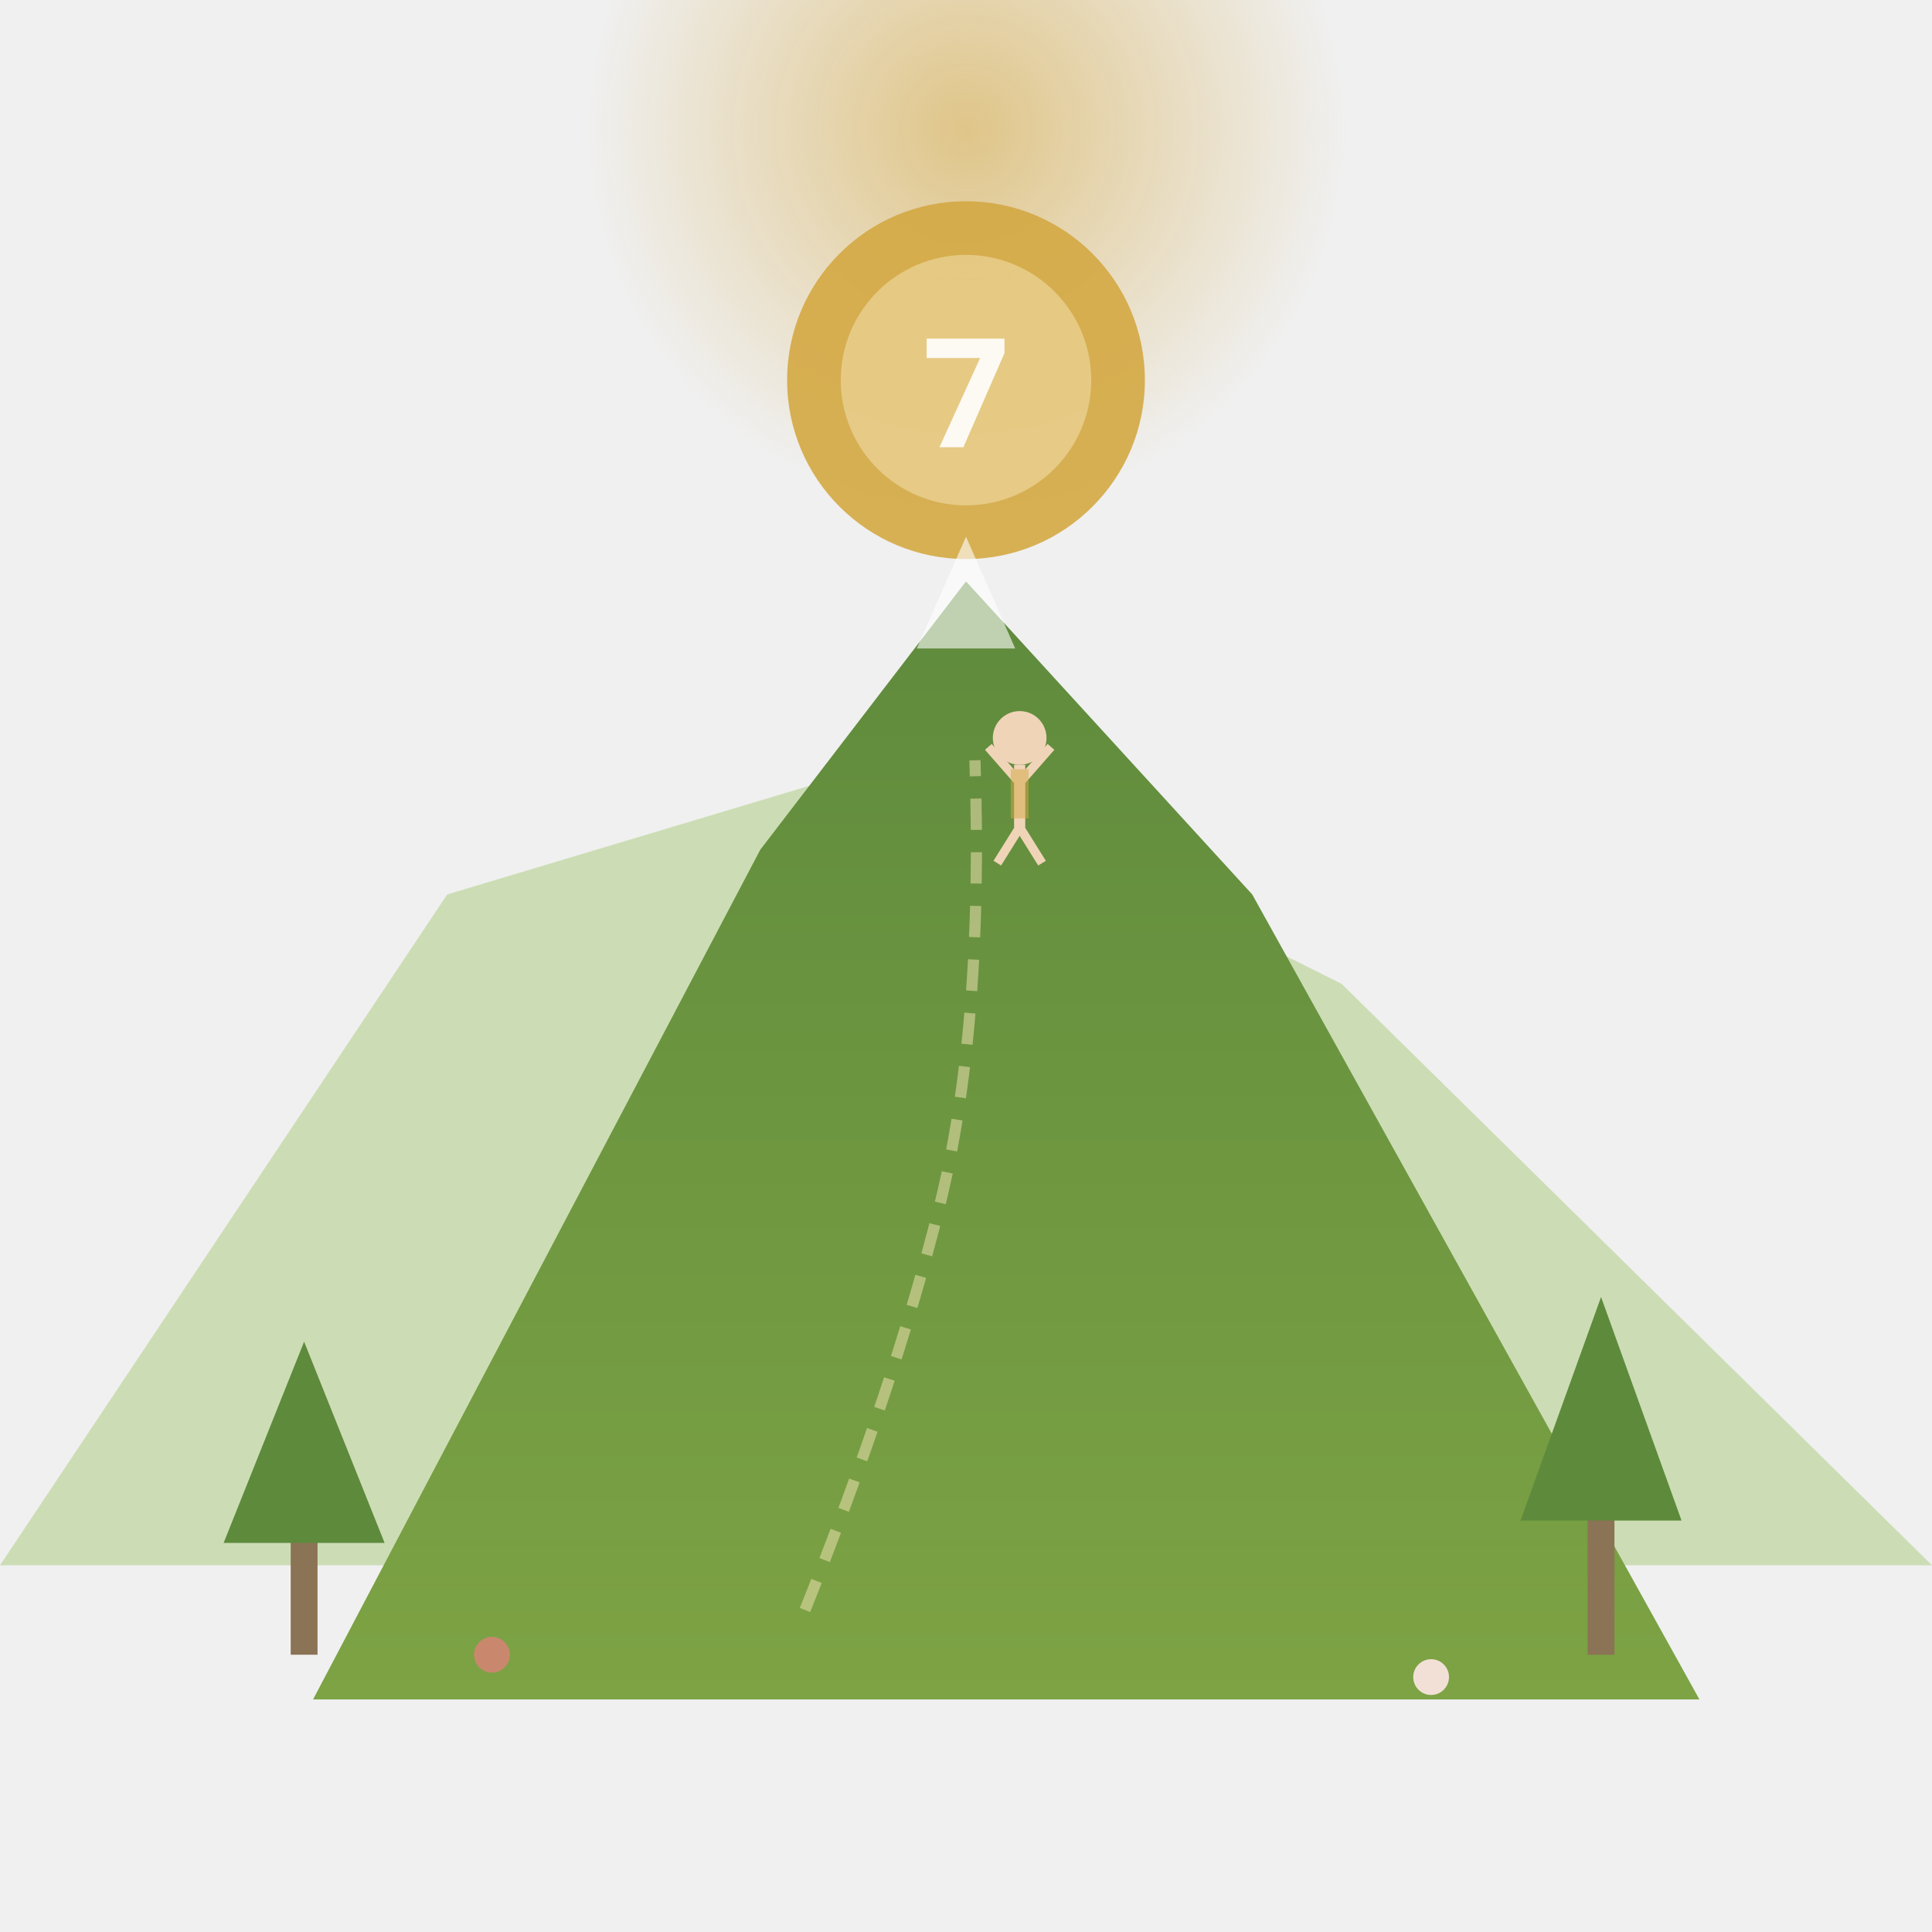
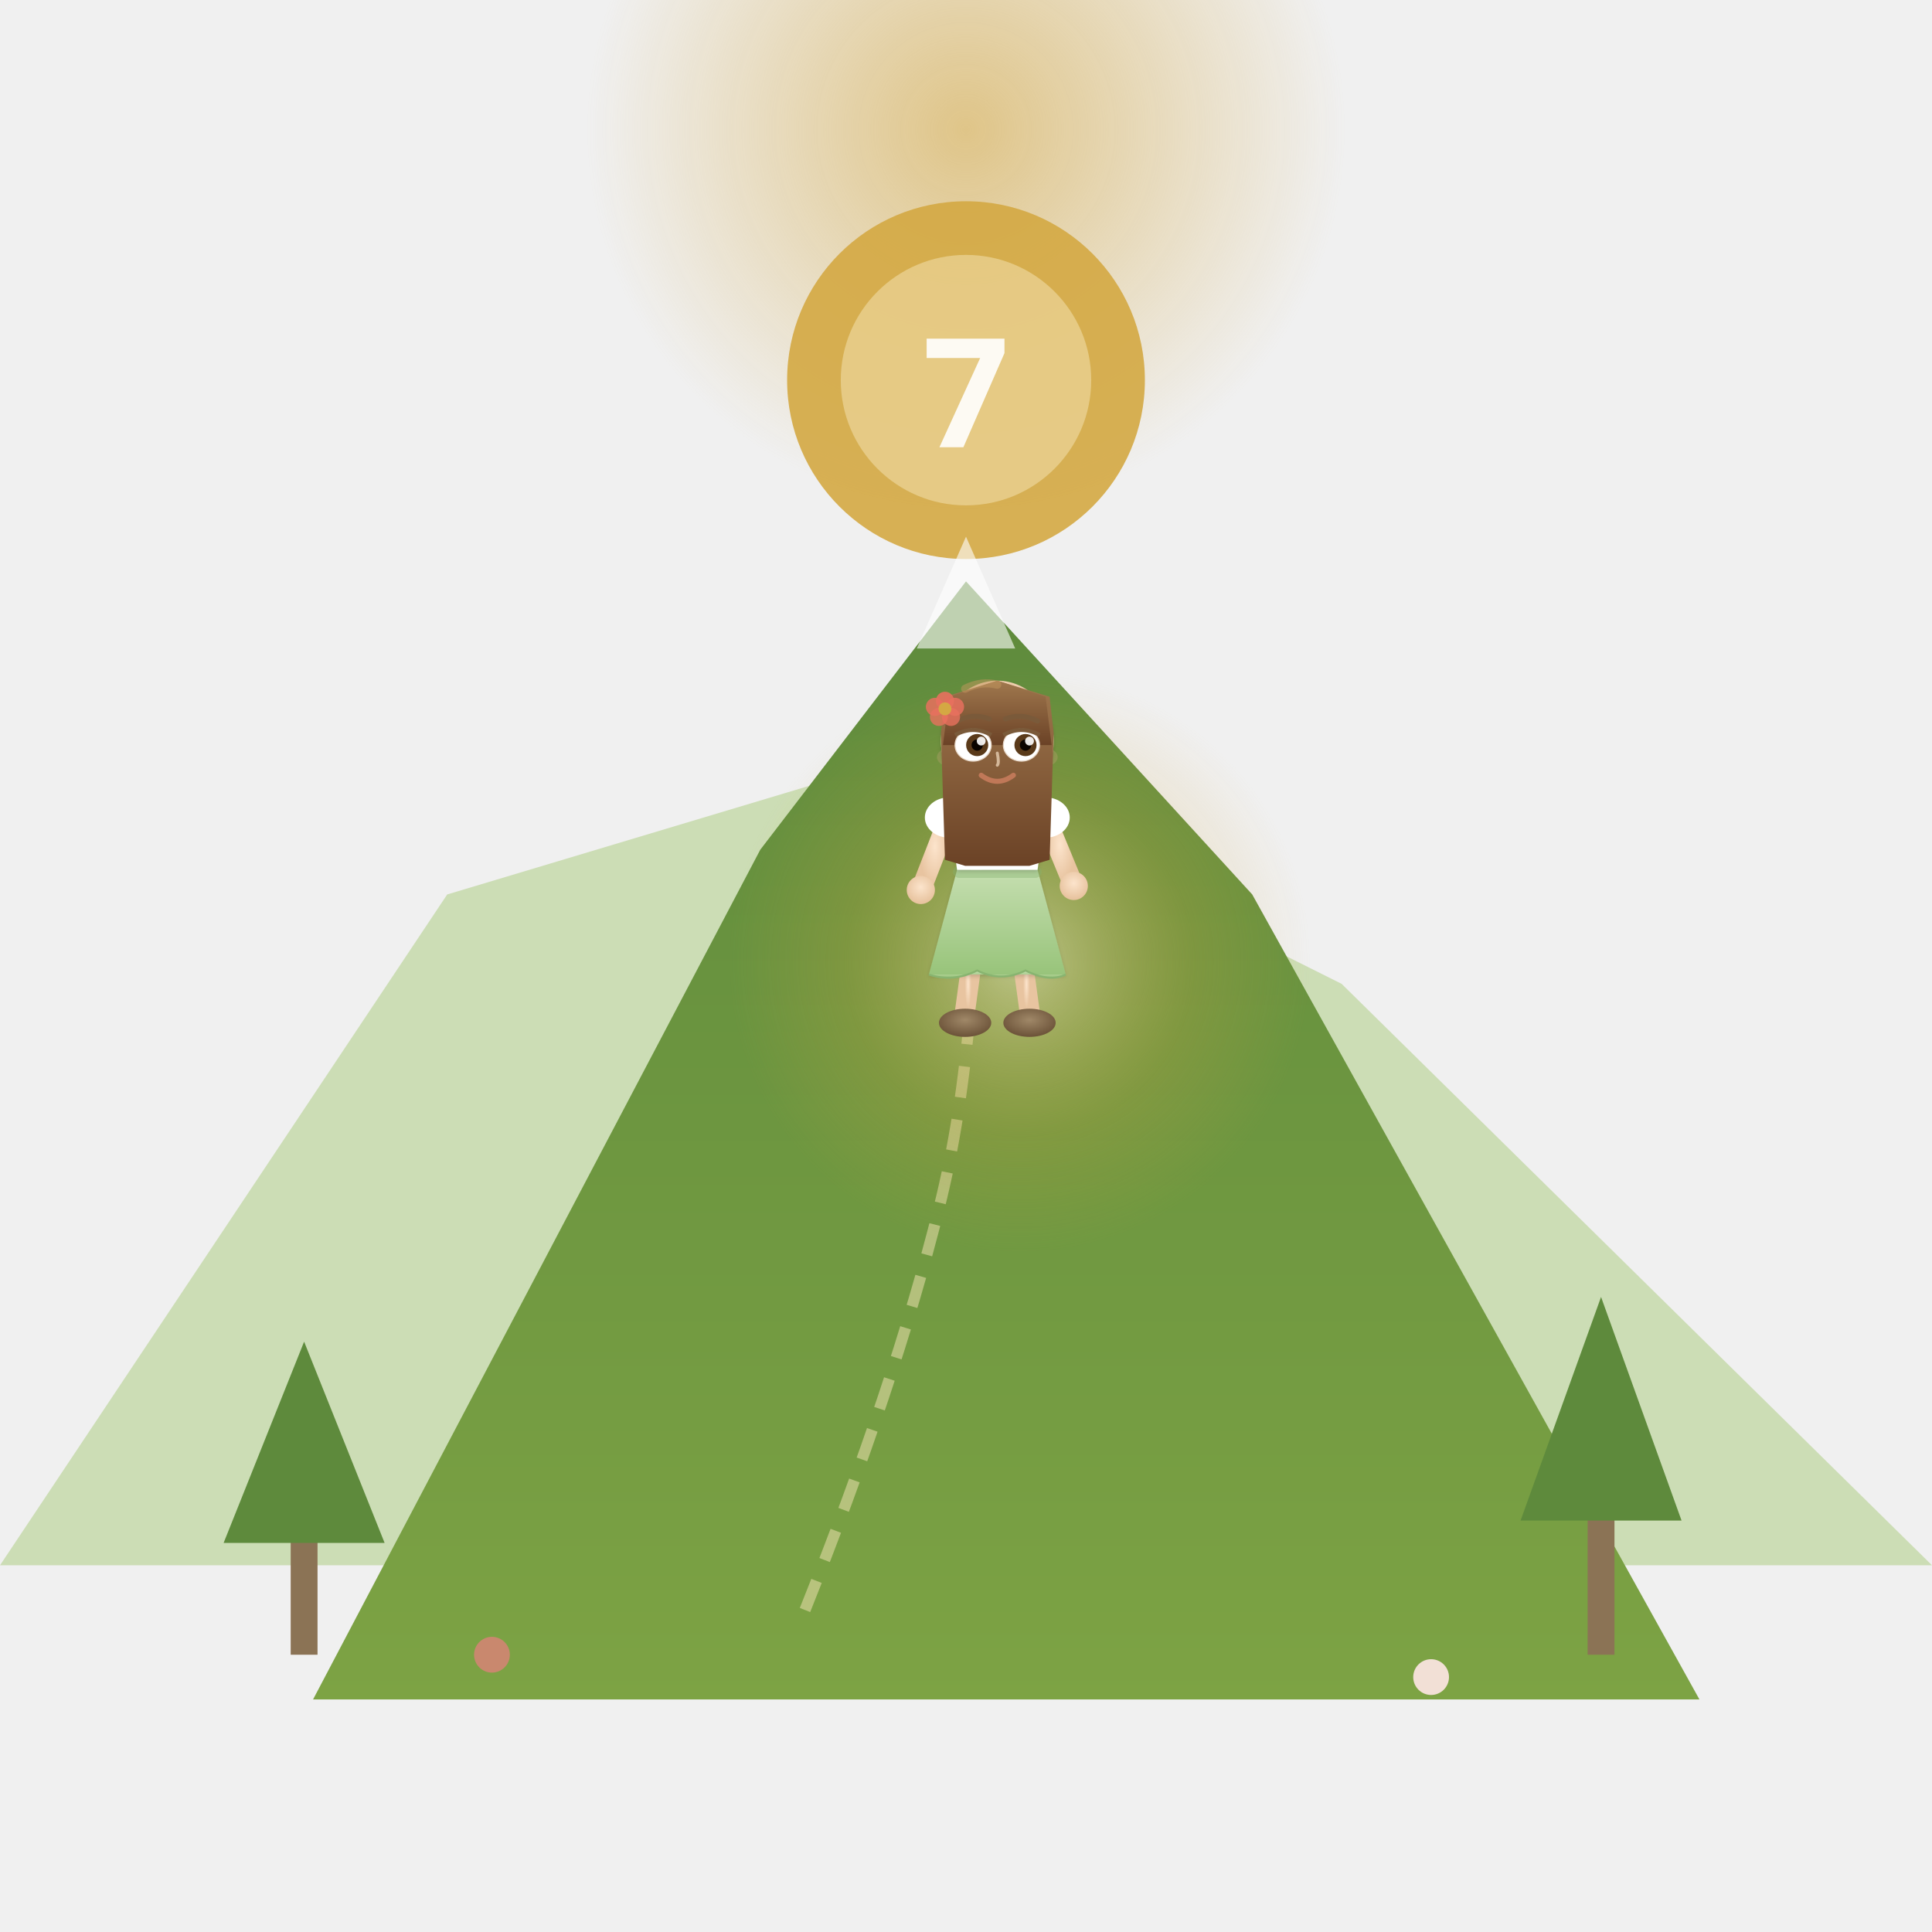
<svg xmlns="http://www.w3.org/2000/svg" width="432" height="432" viewBox="0 0 432 432">
  <defs>
    <radialGradient id="fg_sun_glow" cx="50%" cy="25%" r="30%">
      <stop offset="0%" stop-color="#d4a843" stop-opacity="0.6" />
      <stop offset="100%" stop-color="#d4a843" stop-opacity="0" />
    </radialGradient>
    <linearGradient id="fg_mountain" x1="0" y1="0" x2="0" y2="1">
      <stop offset="0%" stop-color="#5e8a3c" />
      <stop offset="100%" stop-color="#7da344" />
    </linearGradient>
+     <radialGradient id="fg_skin" cx="50%" cy="40%" r="55%">
+       <stop offset="0%" stop-color="#fce4cc" />
+       <stop offset="100%" stop-color="#e8c4a0" />
+     </radialGradient>
+     <linearGradient id="fg_hair" x1="0" y1="0" x2="0" y2="1">
+       <stop offset="0%" stop-color="#a0784e" />
+       <stop offset="100%" stop-color="#6b4226" />
+     </linearGradient>
+     <linearGradient id="fg_dress" x1="0" y1="0" x2="0" y2="1">
+       <stop offset="0%" stop-color="#c5deb0" />
+       <stop offset="100%" stop-color="#98c47a" />
+     </linearGradient>
+     <radialGradient id="fg_hero_glow" cx="50%" cy="50%" r="50%">
+       <stop offset="0%" stop-color="#f5e6b8" stop-opacity="0.6" />
+       <stop offset="60%" stop-color="#d4a843" stop-opacity="0.2" />
+       <stop offset="100%" stop-color="#d4a843" stop-opacity="0" />
+     </radialGradient>
+     <radialGradient id="fg_shoe" cx="50%" cy="40%" r="60%">
+       <stop offset="0%" stop-color="#a08868" />
+       <stop offset="100%" stop-color="#6b5238" />
+     </radialGradient>
+     <filter id="fg_shadow" x="-10%" y="-10%" width="120%" height="130%">
+       <feDropShadow dx="0" dy="1" stdDeviation="1" flood-color="#000" flood-opacity="0.15" />
+     </filter>
  </defs>
  <circle cx="216" cy="100" r="140" fill="url(#fg_sun_glow)" />
  <circle cx="216" cy="85" r="40" fill="#d4a843" opacity="0.9" />
  <circle cx="216" cy="85" r="28" fill="#f5e6b8" opacity="0.5" />
  <text x="216" y="100" text-anchor="middle" font-size="34" font-weight="bold" fill="white" font-family="sans-serif" opacity="0.9">7</text>
  <polygon points="0,350 100,200 200,170 300,220 432,350" fill="#a8c97a" opacity="0.5" />
  <polygon points="70,380 170,190 216,130 280,200 380,380" fill="url(#fg_mountain)" />
  <polygon points="205,145 216,120 227,145" fill="white" opacity="0.6" />
  <path d="M180,360 Q200,310 210,270 Q220,230 218,170" stroke="#f5e6b8" stroke-width="2.5" fill="none" stroke-dasharray="7,5" opacity="0.5" />
-   <g transform="translate(228, 175)">
-     <circle cx="0" cy="-10" r="6" fill="#f0d4b8" />
-     <line x1="0" y1="-4" x2="0" y2="10" stroke="#f0d4b8" stroke-width="2.5" />
-     <line x1="0" y1="10" x2="-5" y2="18" stroke="#f0d4b8" stroke-width="2" />
-     <line x1="0" y1="10" x2="5" y2="18" stroke="#f0d4b8" stroke-width="2" />
-     <line x1="0" y1="0" x2="-7" y2="-8" stroke="#f0d4b8" stroke-width="2" />
-     <line x1="0" y1="0" x2="7" y2="-8" stroke="#f0d4b8" stroke-width="2" />
-     <line x1="0" y1="-3" x2="0" y2="8" stroke="#d4a843" stroke-width="4" opacity="0.5" />
+   <circle cx="228" cy="215" r="65" fill="url(#fg_hero_glow)" />
+   <g transform="translate(196, 145) scale(0.45)">
+     <line x1="47" y1="158" x2="44" y2="180" stroke="url(#fg_skin)" stroke-width="10" stroke-linecap="round" />
+     <line x1="73" y1="158" x2="76" y2="180" stroke="url(#fg_skin)" stroke-width="10" stroke-linecap="round" />
+     <ellipse cx="44" cy="186" rx="13" ry="7" fill="url(#fg_shoe)" />
+     <ellipse cx="76" cy="186" rx="13" ry="7" fill="url(#fg_shoe)" />
+     <polygon points="26,162 40,110 80,110 94,162" fill="url(#fg_dress)" filter="url(#fg_shadow)" />
+     <path d="M26,162 Q38,166 50,160 Q62,166 74,160 Q86,166 94,162" fill="url(#fg_dress)" stroke="#88b470" stroke-width="1" />
+     <rect x="38" y="108" width="44" height="6" rx="3" fill="#88b470" opacity="0.4" />
+     <polygon points="40,110 36,80 84,80 80,110" fill="white" filter="url(#fg_shadow)" />
+     <path d="M60,80 L52,94" stroke="#f0d4b8" stroke-width="4" fill="none" stroke-linecap="round" />
+     <path d="M60,80 L68,94" stroke="#f0d4b8" stroke-width="4" fill="none" stroke-linecap="round" />
+     <line x1="36" y1="84" x2="22" y2="120" stroke="url(#fg_skin)" stroke-width="10" stroke-linecap="round" />
+     <circle cx="22" cy="120" r="7" fill="url(#fg_skin)" />
+     <line x1="84" y1="84" x2="98" y2="118" stroke="url(#fg_skin)" stroke-width="10" stroke-linecap="round" />
+     <circle cx="98" cy="118" r="7" fill="url(#fg_skin)" />
+     <ellipse cx="36" cy="84" rx="12" ry="10" fill="white" />
+     <ellipse cx="84" cy="84" rx="12" ry="10" fill="white" />
+     <rect x="53" y="62" width="14" height="20" fill="url(#fg_skin)" rx="4" />
+     <ellipse cx="60" cy="46" rx="28" ry="30" fill="url(#fg_skin)" filter="url(#fg_shadow)" />
+     <ellipse cx="38" cy="54" rx="8" ry="5" fill="#ffb0a0" opacity="0.18" />
+     <ellipse cx="82" cy="54" rx="8" ry="5" fill="#ffb0a0" opacity="0.18" />
+     <path d="M32,42 L34,24 L60,16 L86,24 L88,42 L86,105 L76,108 L44,108 L34,105 Z" fill="url(#fg_hair)" />
+     <path d="M33,48 L36,24 L60,16 L84,24 L87,48" fill="url(#fg_hair)" />
+     <path d="M44,20 Q52,16 60,18" stroke="#c4985e" stroke-width="4" fill="none" stroke-linecap="round" opacity="0.5" />
+     <ellipse cx="48" cy="48" rx="9" ry="8" fill="white" stroke="#e8d8c8" stroke-width="0.5" />
+     <ellipse cx="72" cy="48" rx="9" ry="8" fill="white" stroke="#e8d8c8" stroke-width="0.5" />
+     <circle cx="50" cy="48" r="5.5" fill="#5a3a1a" />
+     <circle cx="74" cy="48" r="5.5" fill="#5a3a1a" />
+     <circle cx="50" cy="48" r="2.8" fill="#0a0400" />
+     <circle cx="74" cy="48" r="2.8" fill="#0a0400" />
+     <circle cx="52" cy="46" r="2.2" fill="white" opacity="0.9" />
+     <circle cx="76" cy="46" r="2.2" fill="white" opacity="0.9" />
+     <path d="M39,43 Q48,38 57,43" stroke="#7a5a3a" stroke-width="2" fill="none" />
+     <path d="M63,43 Q72,38 81,43" stroke="#7a5a3a" stroke-width="2" fill="none" />
+     <path d="M40,36 Q48,32 56,35" stroke="#7a5a3a" stroke-width="2.5" fill="none" stroke-linecap="round" />
+     <path d="M64,35 Q72,32 80,36" stroke="#7a5a3a" stroke-width="2.5" fill="none" stroke-linecap="round" />
+     <path d="M60,52 Q61,57 60,58" stroke="#d4b89a" stroke-width="1.5" fill="none" stroke-linecap="round" />
+     <path d="M52,63 Q60,69 68,63" stroke="#c07858" stroke-width="2.5" fill="none" stroke-linecap="round" />
+     <g transform="translate(34,30)">
+       <circle cx="0" cy="-4" r="4.5" fill="#e8705e" opacity="0.9" />
+       <circle cx="-5" cy="-1" r="4.5" fill="#e8705e" opacity="0.85" />
+       <circle cx="5" cy="-1" r="4.5" fill="#e8705e" opacity="0.85" />
+       <circle cx="-3" cy="4" r="4.5" fill="#e8705e" opacity="0.8" />
+       <circle cx="3" cy="4" r="4.5" fill="#e8705e" opacity="0.8" />
+       <circle cx="0" cy="0" r="3.2" fill="#d4a843" />
+     </g>
  </g>
  <rect x="65" y="340" width="6" height="30" fill="#8b7355" />
  <polygon points="50,345 68,300 86,345" fill="#5e8a3c" />
  <rect x="355" y="335" width="6" height="35" fill="#8b7355" />
  <polygon points="340,340 358,290 376,340" fill="#5e8a3c" />
  <circle cx="110" cy="370" r="4" fill="#c9886e" />
  <circle cx="320" cy="375" r="4" fill="#f2e0d6" />
</svg>
